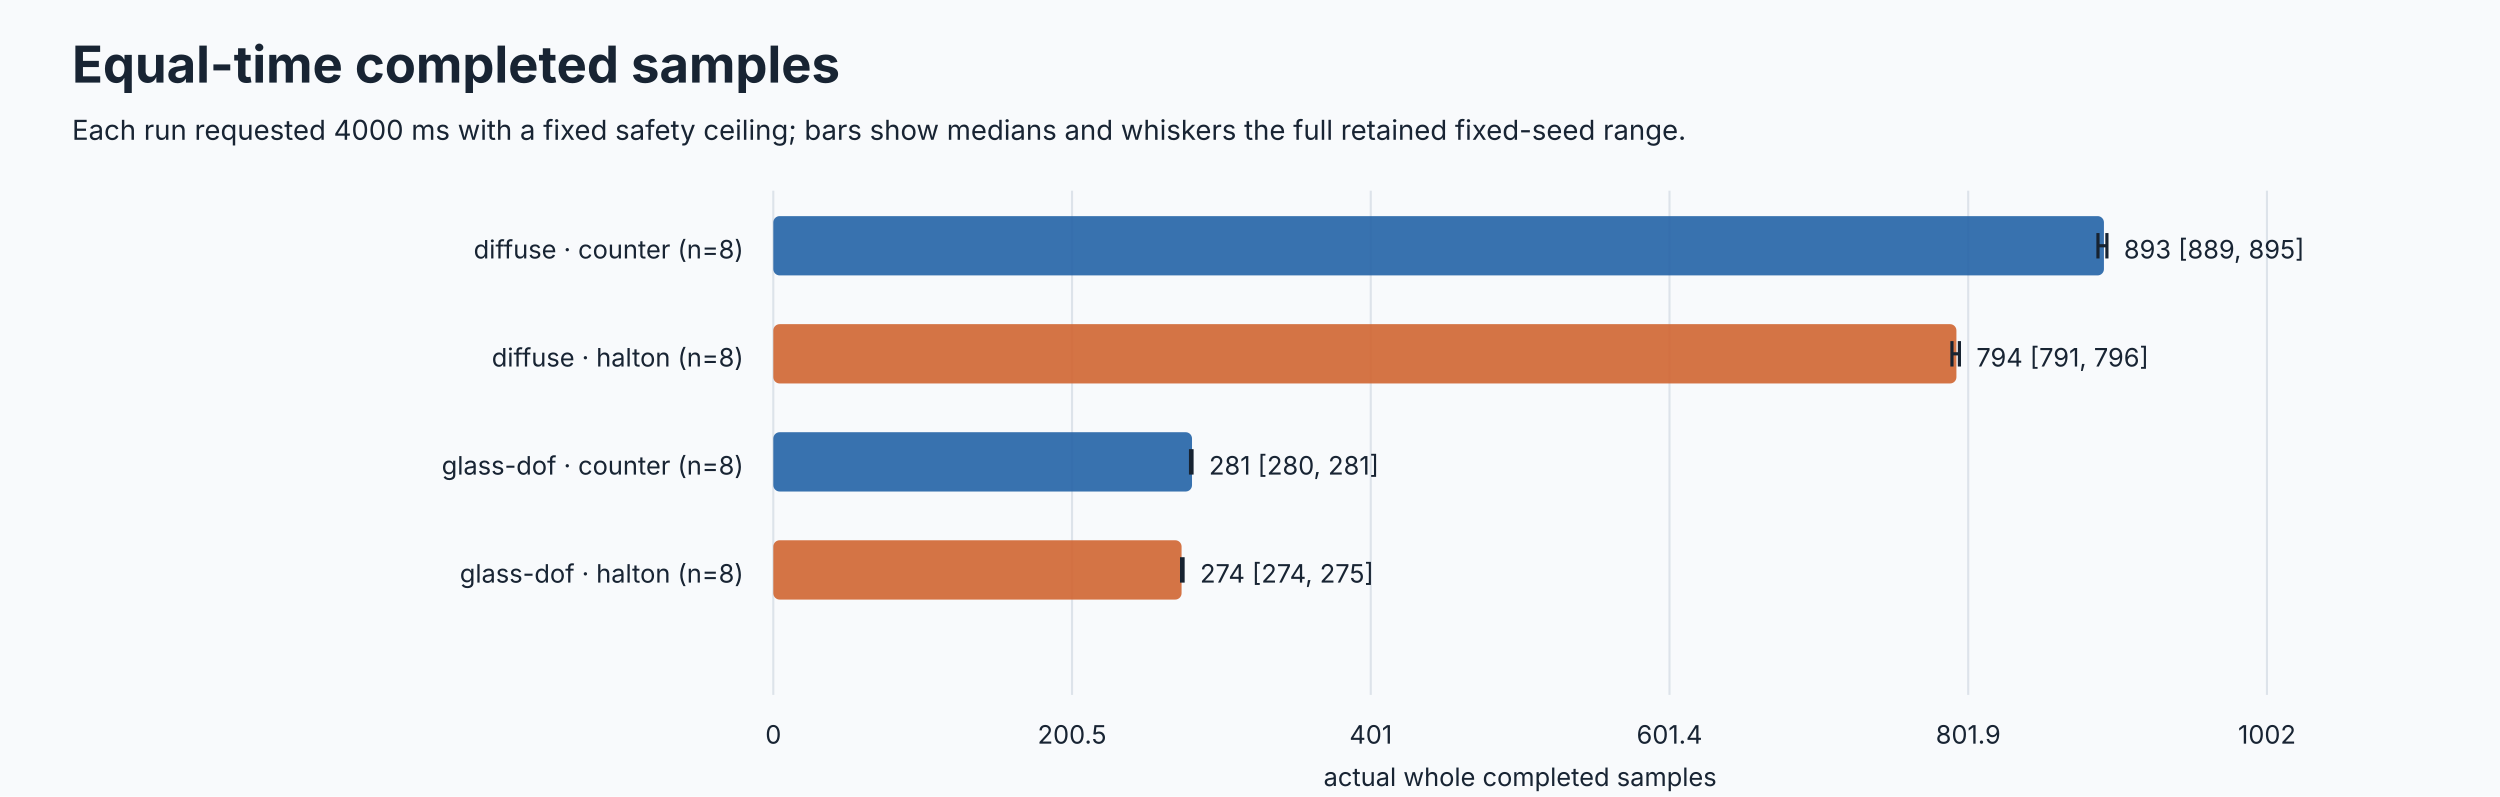
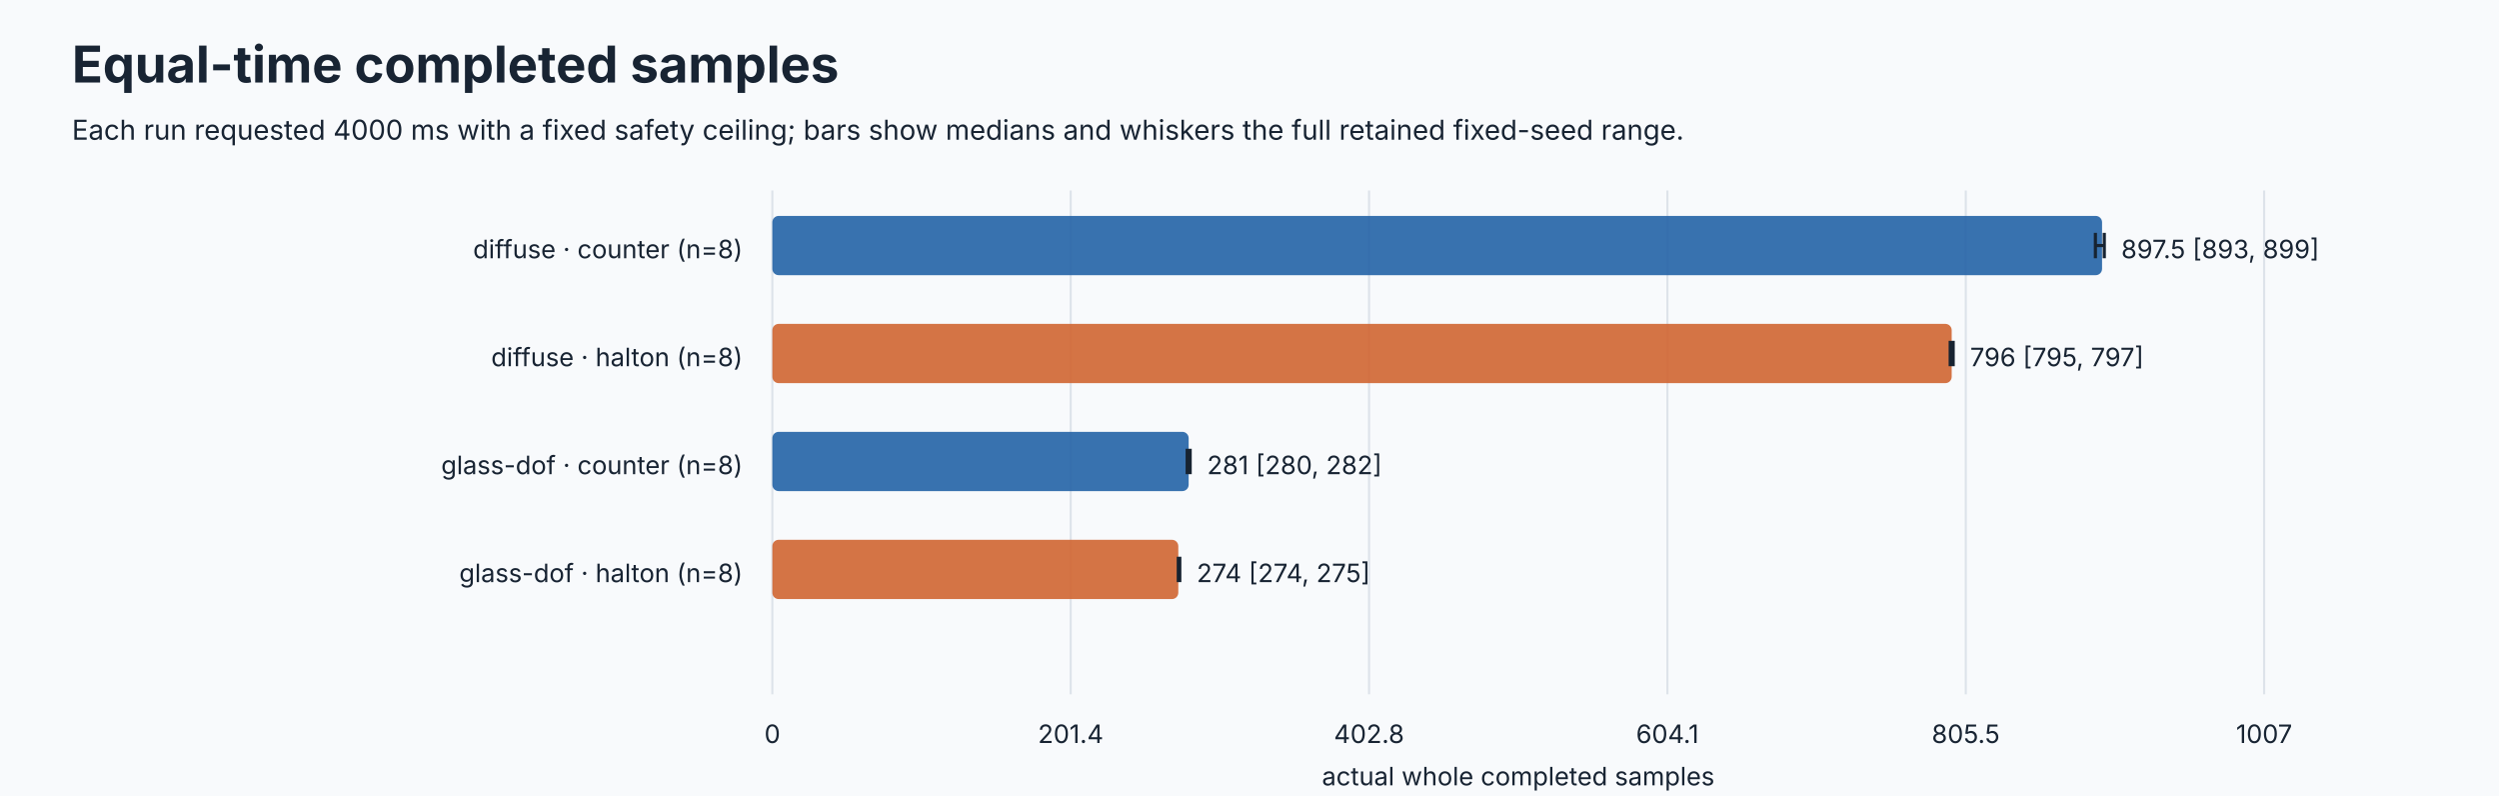
- <svg xmlns="http://www.w3.org/2000/svg" width="1180" height="376" viewBox="0 0 1180 376" role="img" aria-labelledby="title desc">
-   <rect width="1180" height="376" fill="#f8fafc" />
+ <svg xmlns="http://www.w3.org/2000/svg" width="1181" height="376" viewBox="0 0 1181 376" role="img" aria-labelledby="title desc">
+   <rect width="1181" height="376" fill="#f8fafc" />
  <g font-family="system-ui,-apple-system,BlinkMacSystemFont,Segoe UI,sans-serif" fill="#182433">
    <text x="34" y="39" font-size="24" font-weight="650">Equal-time completed samples</text>
    <text x="34" y="66" font-size="13">Each run requested 4000 ms with a fixed safety ceiling; bars show medians and whiskers the full retained fixed-seed range.</text>
    <path d="M365.00 90 V328" stroke="#dde3ea" />
    <text x="365.00" y="351" text-anchor="middle" font-size="12">0</text>
    <path d="M506.00 90 V328" stroke="#dde3ea" />
-     <text x="506.00" y="351" text-anchor="middle" font-size="12">200.5</text>
+     <text x="506.00" y="351" text-anchor="middle" font-size="12">201.4</text>
    <path d="M647.00 90 V328" stroke="#dde3ea" />
-     <text x="647.00" y="351" text-anchor="middle" font-size="12">401</text>
+     <text x="647.00" y="351" text-anchor="middle" font-size="12">402.8</text>
    <path d="M788.00 90 V328" stroke="#dde3ea" />
-     <text x="788.00" y="351" text-anchor="middle" font-size="12">601.4</text>
+     <text x="788.00" y="351" text-anchor="middle" font-size="12">604.1</text>
    <path d="M929.00 90 V328" stroke="#dde3ea" />
-     <text x="929.00" y="351" text-anchor="middle" font-size="12">801.9</text>
+     <text x="929.00" y="351" text-anchor="middle" font-size="12">805.5</text>
    <path d="M1070.00 90 V328" stroke="#dde3ea" />
-     <text x="1070.00" y="351" text-anchor="middle" font-size="12">1002</text>
+     <text x="1070.00" y="351" text-anchor="middle" font-size="12">1007</text>
    <text x="717.50" y="371" text-anchor="middle" font-size="12">actual whole completed samples</text>
    <text x="351" y="122" text-anchor="end" font-size="12">diffuse · counter (n=8)</text>
-     <rect x="365" y="102" width="628.06" height="28" rx="3" fill="#2463a6" opacity="0.9" />
-     <path d="M990.24 116 H994.46 M990.24 110 V122 M994.46 110 V122" stroke="#172331" stroke-width="1.5" />
-     <text x="1002.46" y="122" font-size="12">893 [889, 895]</text>
+     <rect x="365" y="102" width="628.41" height="28" rx="3" fill="#2463a6" opacity="0.9" />
+     <path d="M990.26 116 H994.46 M990.26 110 V122 M994.46 110 V122" stroke="#172331" stroke-width="1.5" />
+     <text x="1002.46" y="122" font-size="12">897.5 [893, 899]</text>
    <text x="351" y="173" text-anchor="end" font-size="12">diffuse · halton (n=8)</text>
-     <rect x="365" y="153" width="558.43" height="28" rx="3" fill="#d06531" opacity="0.9" />
-     <path d="M921.32 167 H924.84 M921.32 161 V173 M924.84 161 V173" stroke="#172331" stroke-width="1.5" />
-     <text x="932.84" y="173" font-size="12">794 [791, 796]</text>
+     <rect x="365" y="153" width="557.35" height="28" rx="3" fill="#d06531" opacity="0.9" />
+     <path d="M921.65 167 H923.05 M921.65 161 V173 M923.05 161 V173" stroke="#172331" stroke-width="1.5" />
+     <text x="931.05" y="173" font-size="12">796 [795, 797]</text>
    <text x="351" y="224" text-anchor="end" font-size="12">glass-dof · counter (n=8)</text>
-     <rect x="365" y="204" width="197.63" height="28" rx="3" fill="#2463a6" opacity="0.9" />
-     <path d="M561.93 218 H562.63 M561.93 212 V224 M562.63 212 V224" stroke="#172331" stroke-width="1.5" />
-     <text x="570.63" y="224" font-size="12">281 [280, 281]</text>
+     <rect x="365" y="204" width="196.75" height="28" rx="3" fill="#2463a6" opacity="0.9" />
+     <path d="M561.05 218 H562.45 M561.05 212 V224 M562.45 212 V224" stroke="#172331" stroke-width="1.5" />
+     <text x="570.45" y="224" font-size="12">281 [280, 282]</text>
    <text x="351" y="275" text-anchor="end" font-size="12">glass-dof · halton (n=8)</text>
-     <rect x="365" y="255" width="192.71" height="28" rx="3" fill="#d06531" opacity="0.9" />
-     <path d="M557.71 269 H558.41 M557.71 263 V275 M558.41 263 V275" stroke="#172331" stroke-width="1.5" />
-     <text x="566.41" y="275" font-size="12">274 [274, 275]</text>
+     <rect x="365" y="255" width="191.85" height="28" rx="3" fill="#d06531" opacity="0.9" />
+     <path d="M556.85 269 H557.55 M556.85 263 V275 M557.55 263 V275" stroke="#172331" stroke-width="1.5" />
+     <text x="565.55" y="275" font-size="12">274 [274, 275]</text>
  </g>
</svg>
